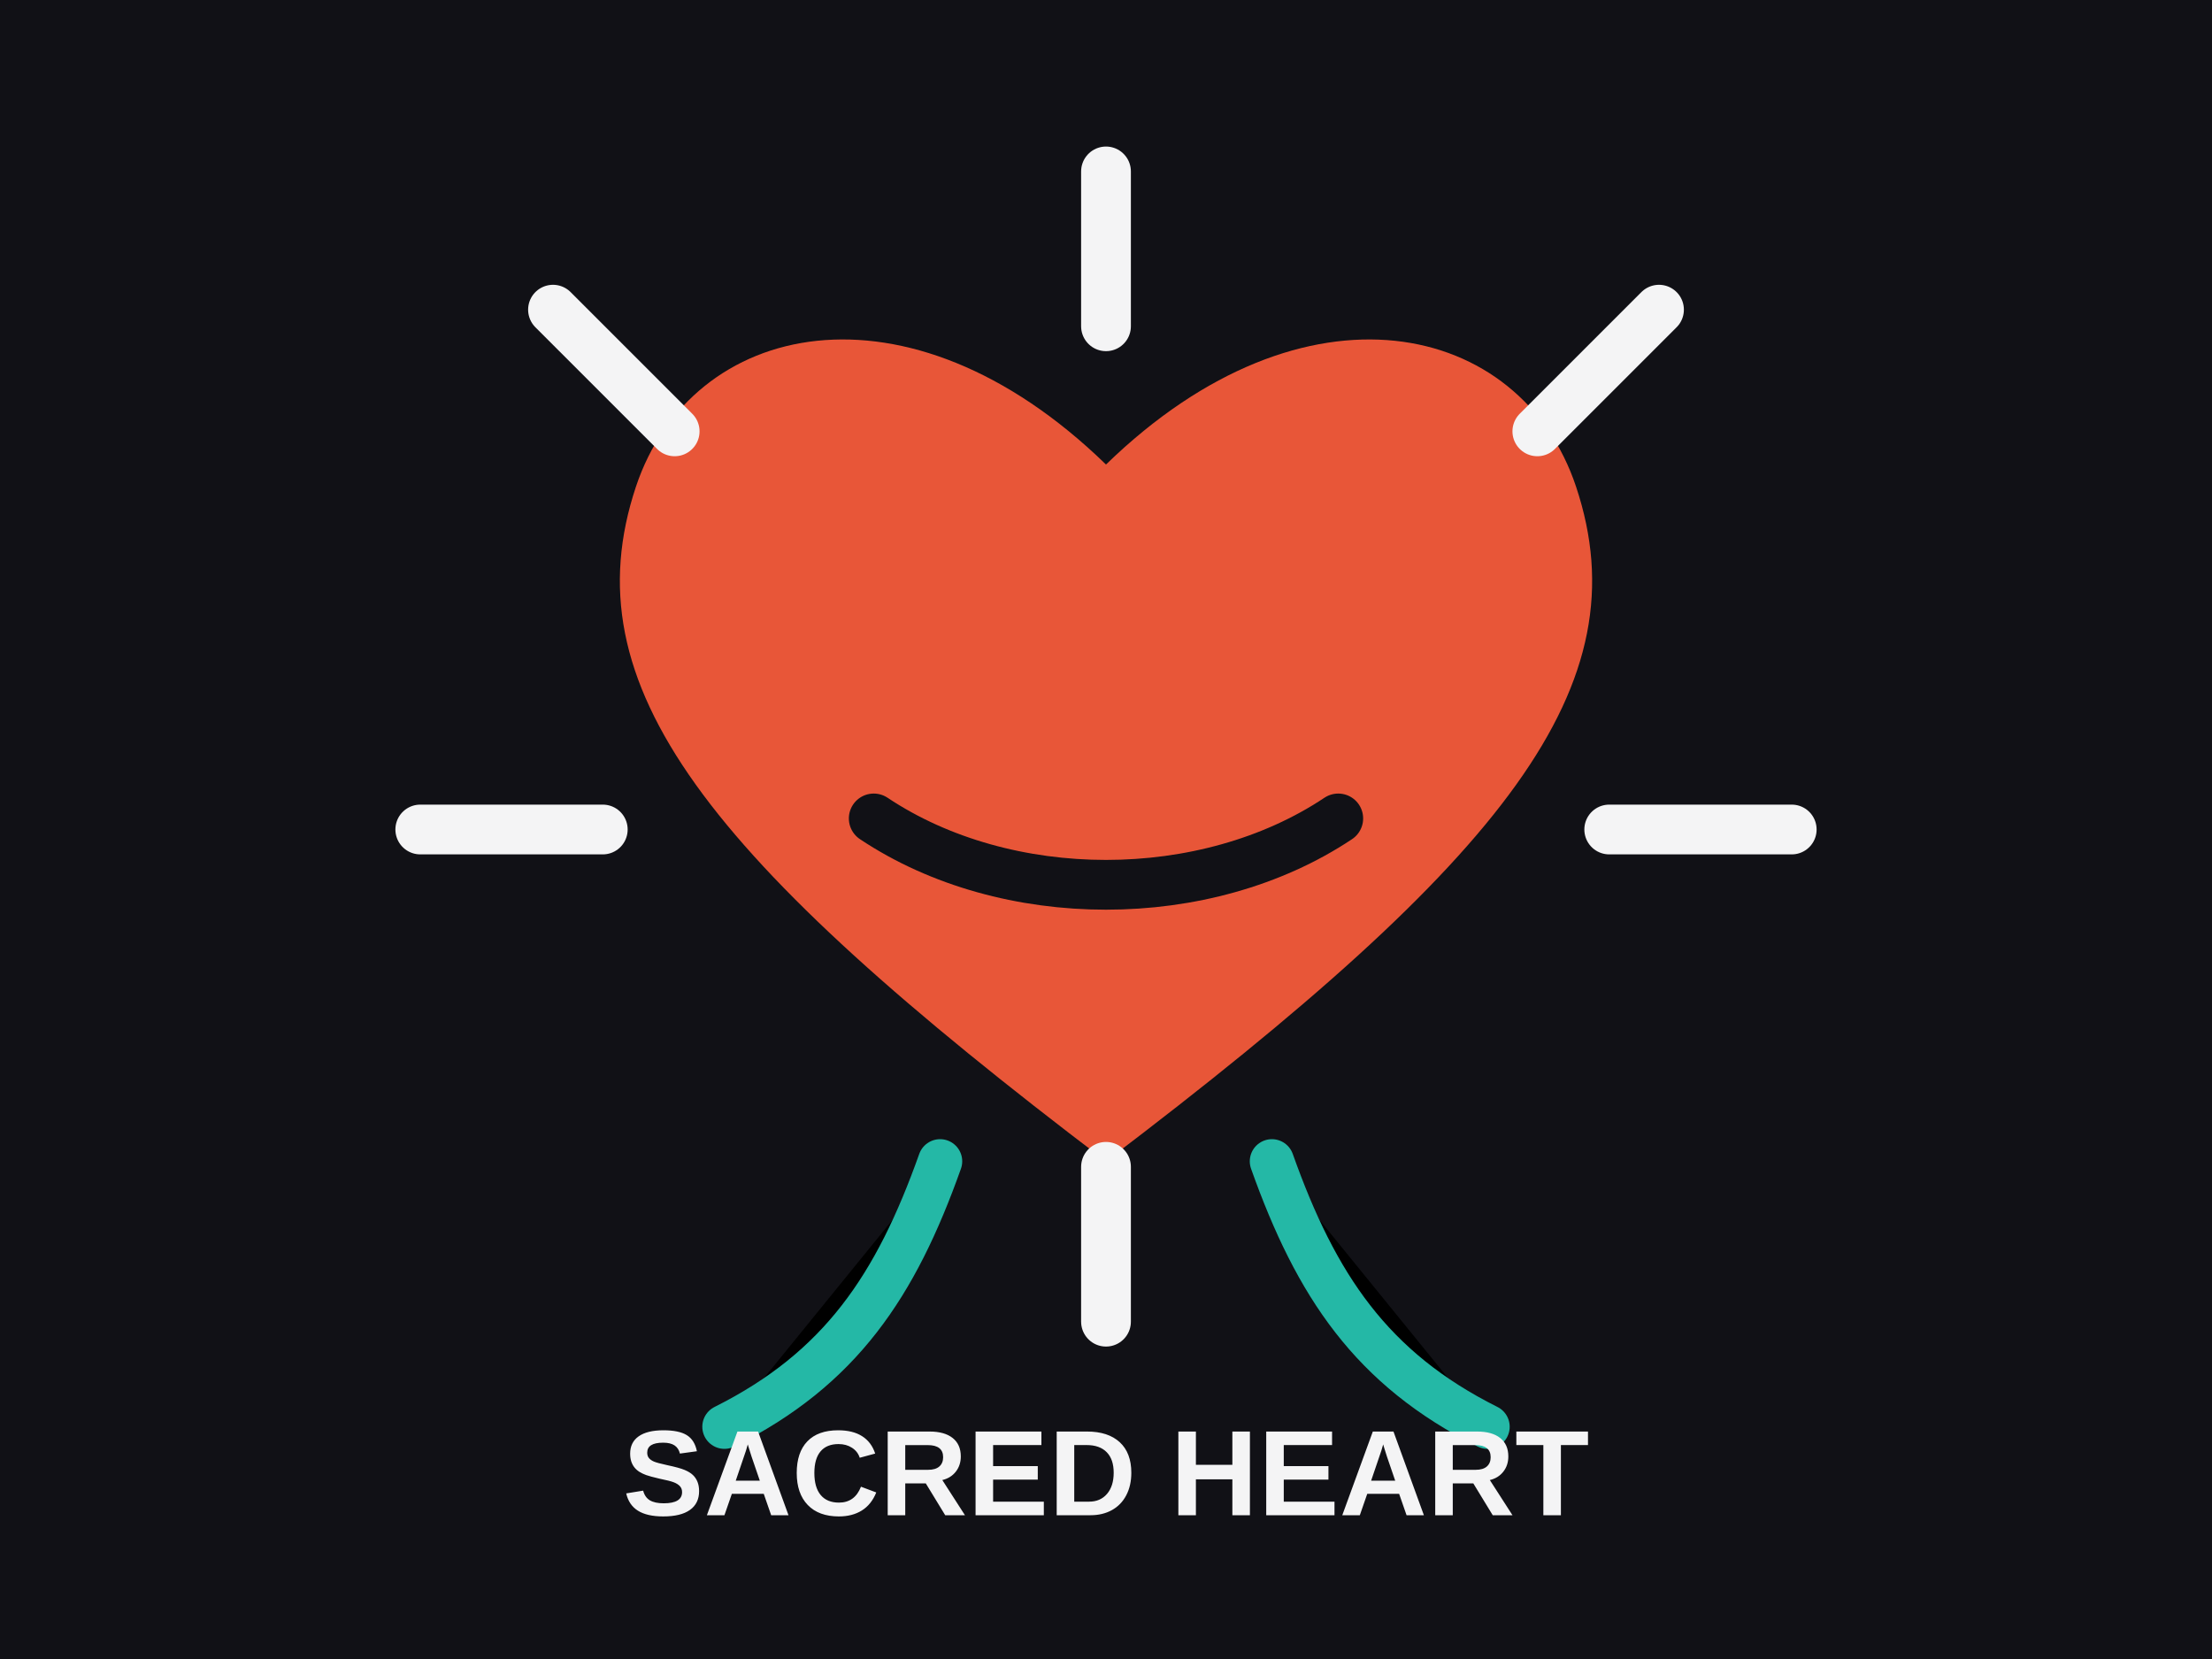
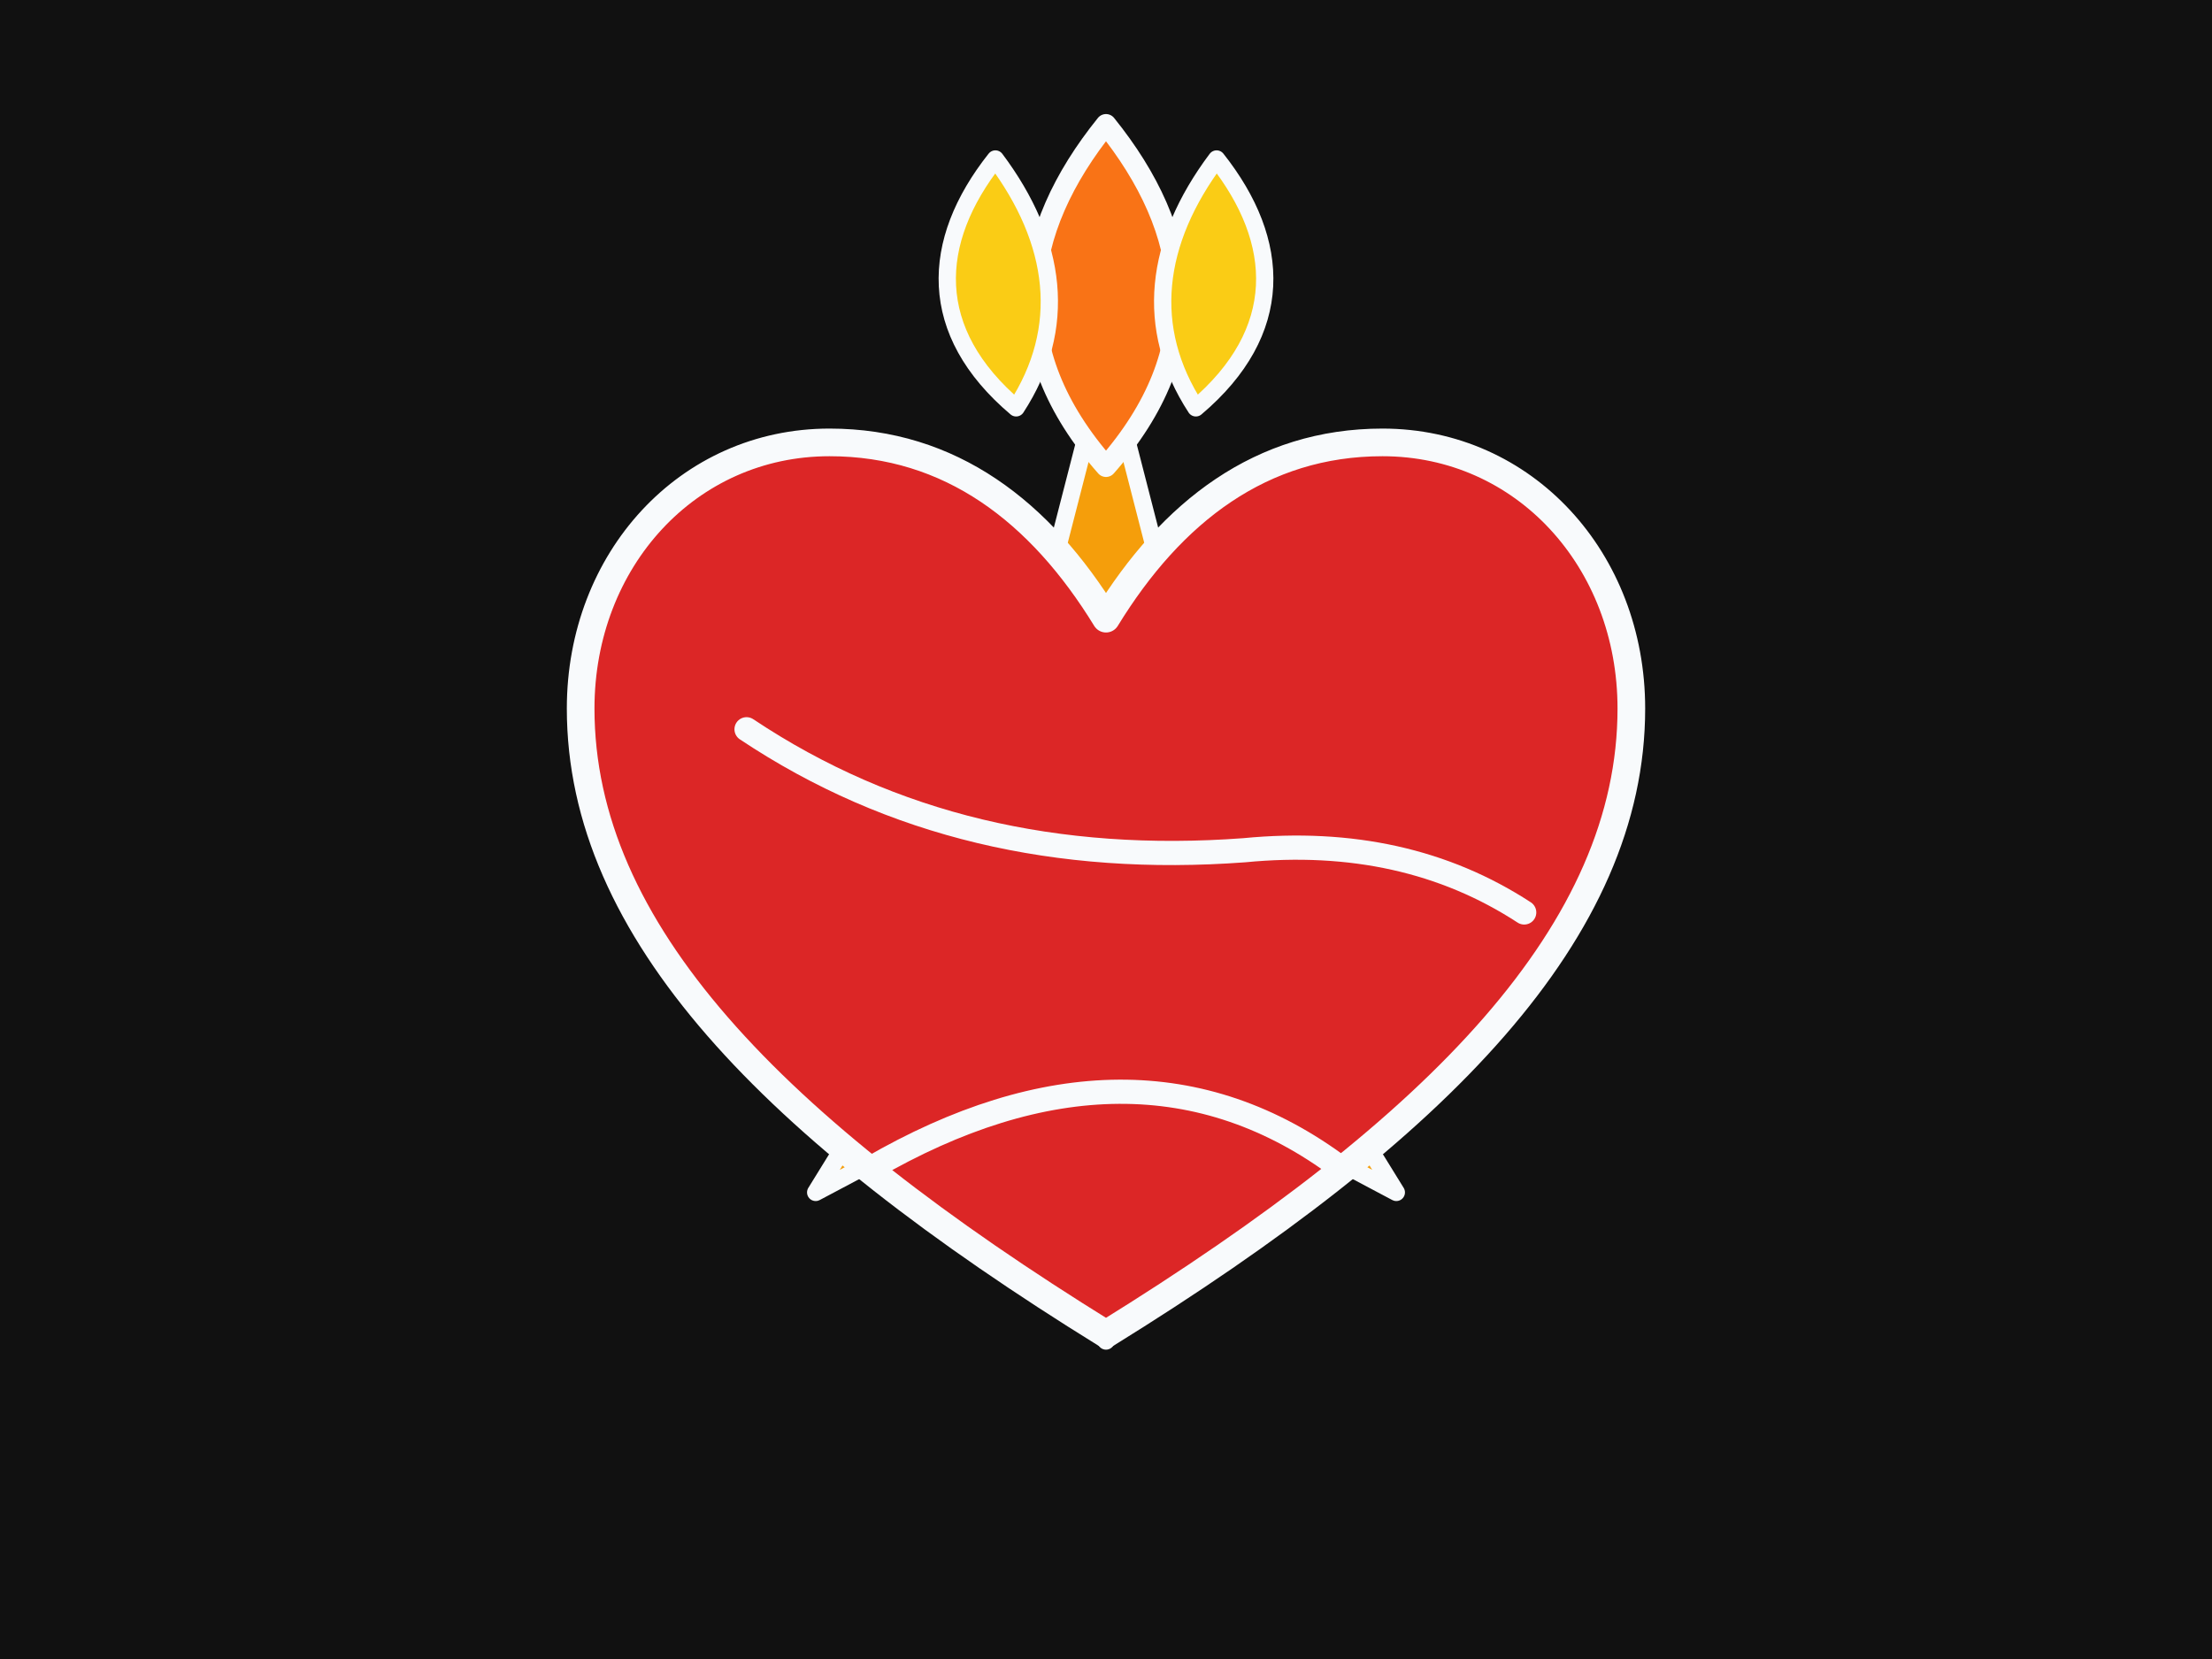
- <svg xmlns="http://www.w3.org/2000/svg" viewBox="0 0 800 600" role="img" aria-label="Sacred heart tattoo flash placeholder">
-   <rect width="800" height="600" fill="#111116" />
-   <path d="M400 420C255 310 206 248 230 176c20-60 98-78 170-8 72-70 150-52 170 8 24 72-25 134-170 244Z" fill="#e85638" />
-   <path d="M400 118V62M400 478v-56M244 156l-44-44M556 156l44-44M218 300h-66M582 300h66" stroke="#f4f4f5" stroke-width="18" stroke-linecap="round" />
-   <path d="M316 296c48 32 120 32 168 0" fill="none" stroke="#111116" stroke-width="18" stroke-linecap="round" />
-   <path d="M340 420c-16 45-36 75-78 96M460 420c16 45 36 75 78 96" stroke="#24b8a6" stroke-width="16" stroke-linecap="round" />
-   <text x="400" y="548" text-anchor="middle" fill="#f4f4f5" font-family="Arial, sans-serif" font-size="44" font-weight="800">SACRED HEART</text>
+ <svg xmlns="http://www.w3.org/2000/svg" viewBox="0 0 640 480" role="img" aria-labelledby="title desc">
+   <rect width="640" height="480" fill="#111111" />
+   <g stroke="#f8fafc" stroke-linecap="round" stroke-linejoin="round">
+     <path d="M320 104l18 70 57-45-35 73 78-7-66 43 70 35-80 4 42 68-66-35-18 78-18-78-66 35 42-68-80-4 70-35-66-43 78 7-35-73 57 45 18-70Z" fill="#f59e0b" stroke-width="5" />
+     <path d="M320 386c-97-60-152-117-152-181 0-43 31-77 72-77 35 0 61 20 80 51 19-31 45-51 80-51 41 0 72 34 72 77 0 64-55 121-152 181Z" fill="#dc2626" stroke-width="8" />
+     <path d="M216 211c42 28 90 39 144 35 31-3 58 3 81 18" fill="none" stroke-width="7" />
+     <path d="M252 338c50-29 96-30 136 0" fill="none" stroke-width="7" />
+     <path d="M320 135c-30-34-25-68 0-99 25 31 30 65 0 99Z" fill="#f97316" stroke-width="6" />
+     <path d="M294 118c-26-22-25-48-6-72 18 24 21 49 6 72ZM346 118c26-22 25-48 6-72-18 24-21 49-6 72Z" fill="#facc15" stroke-width="5" />
+   </g>
</svg>
